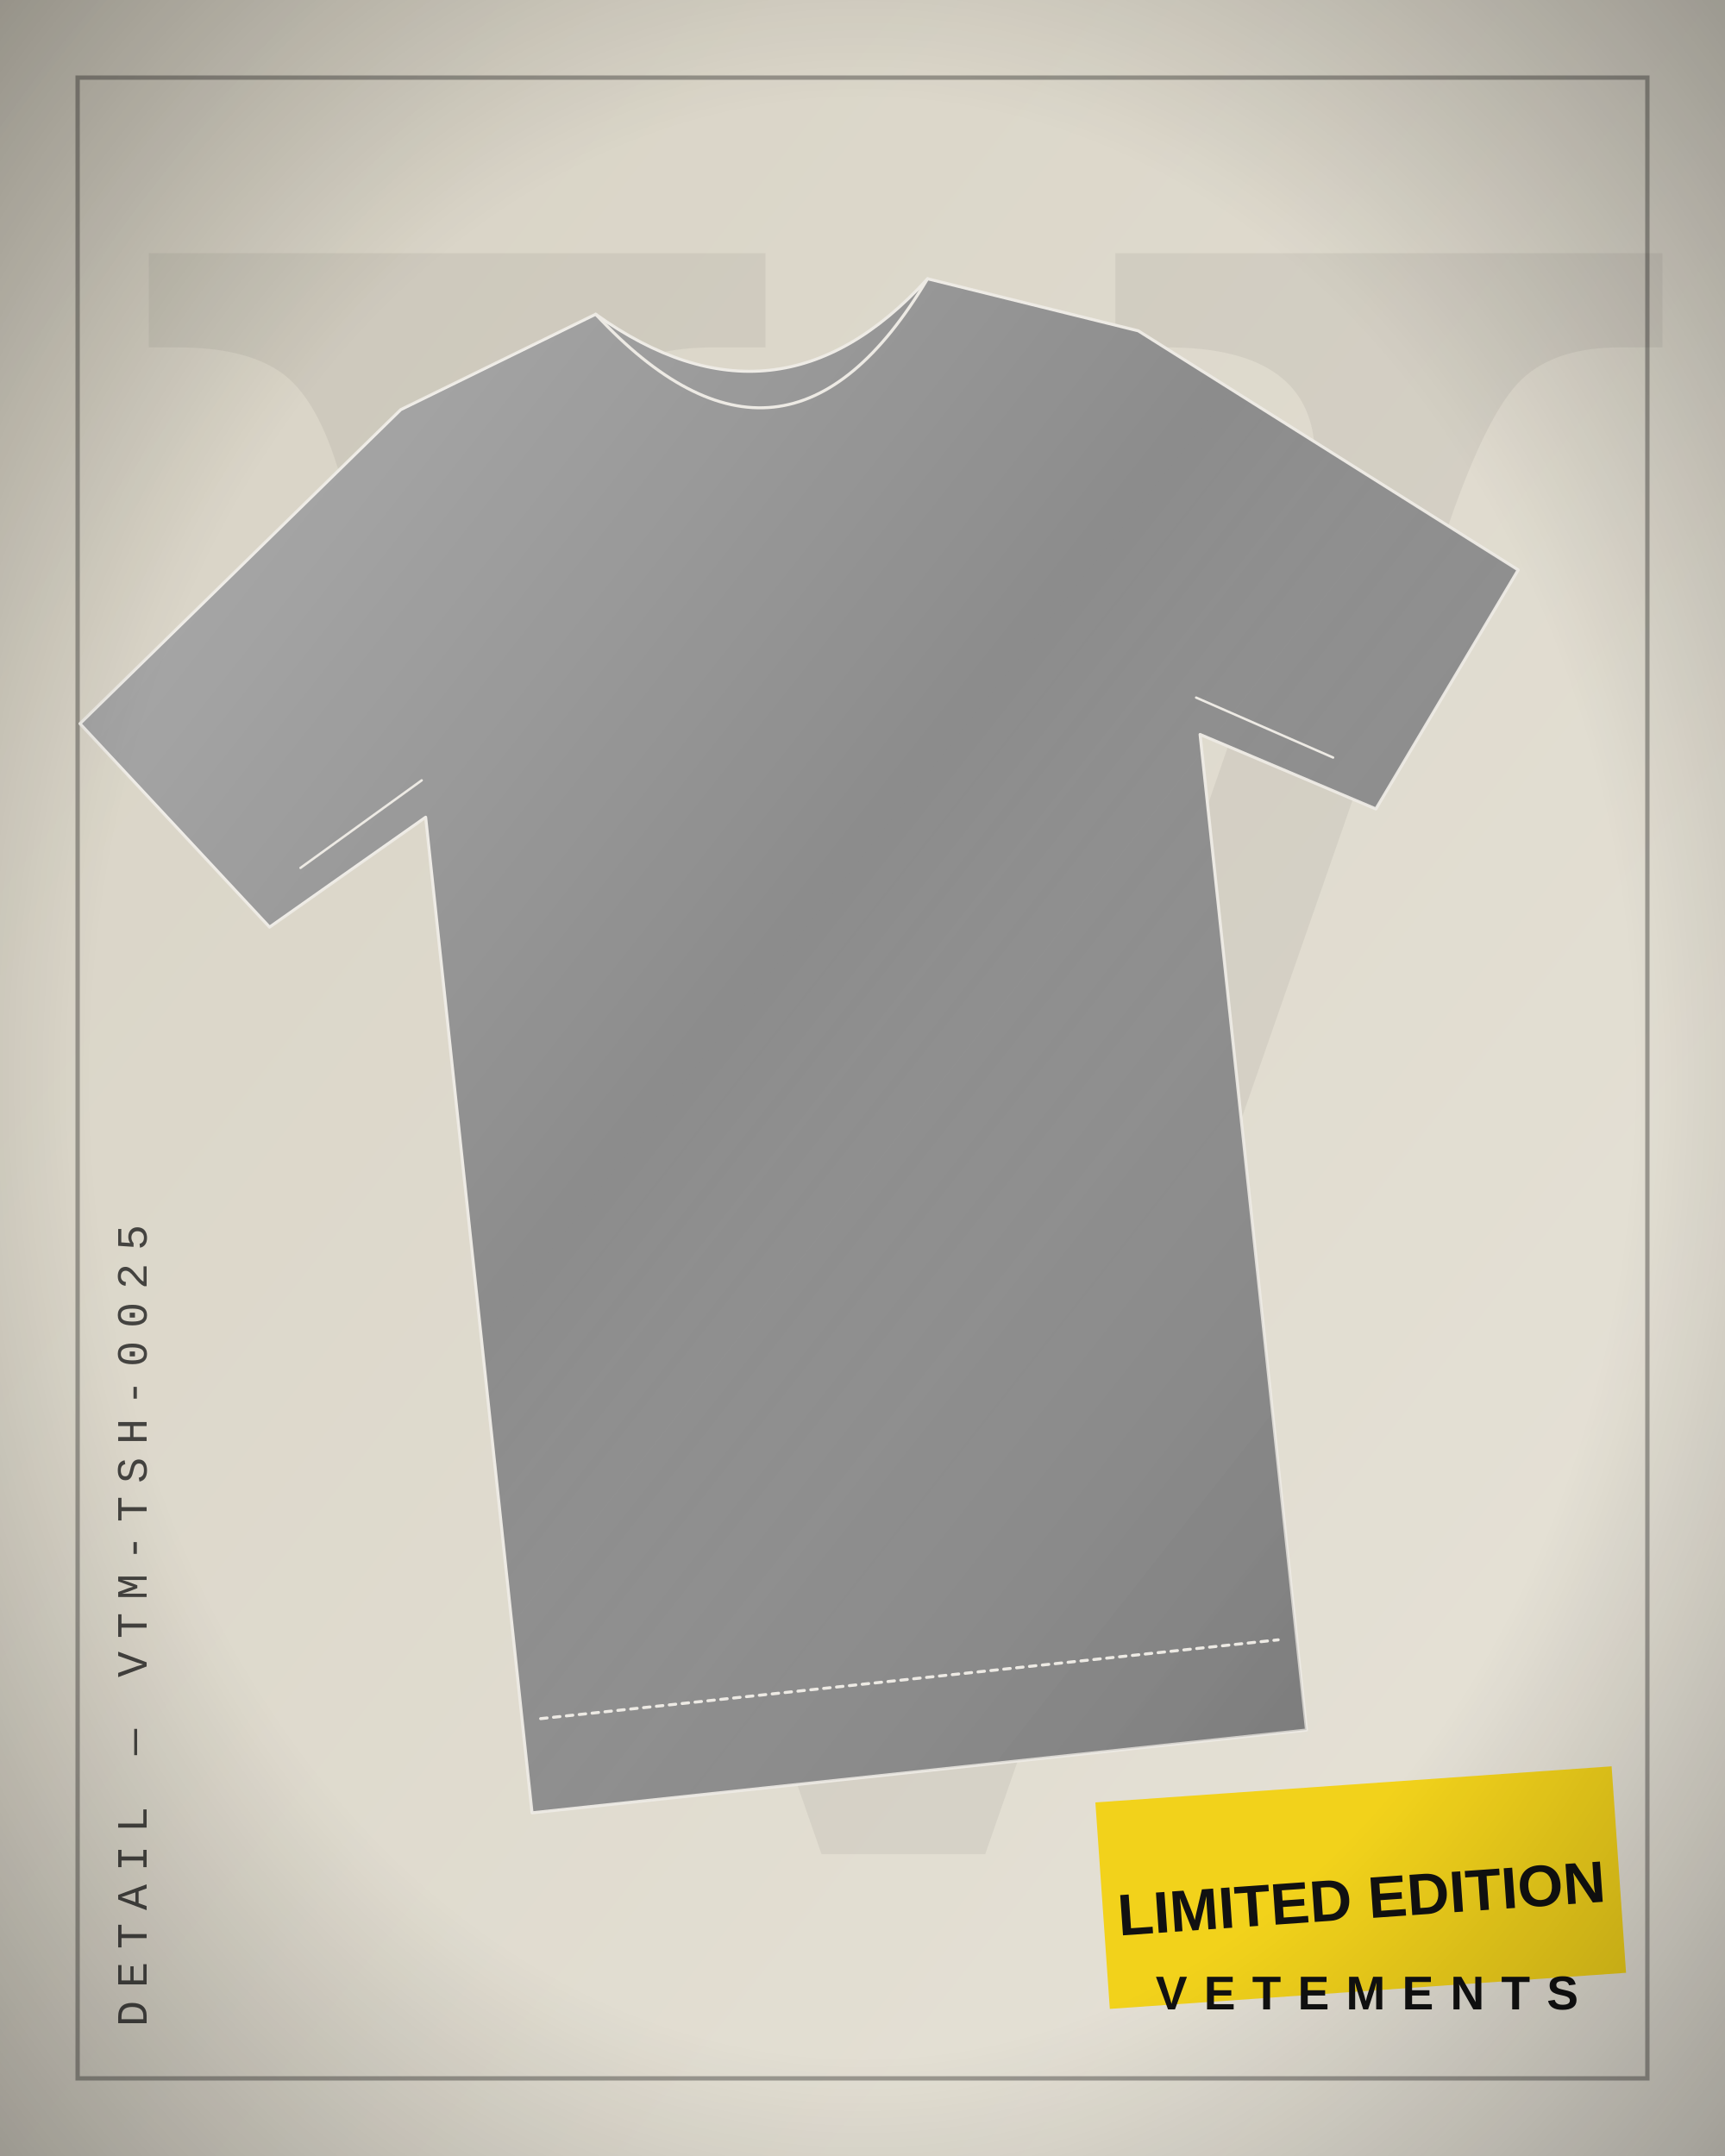
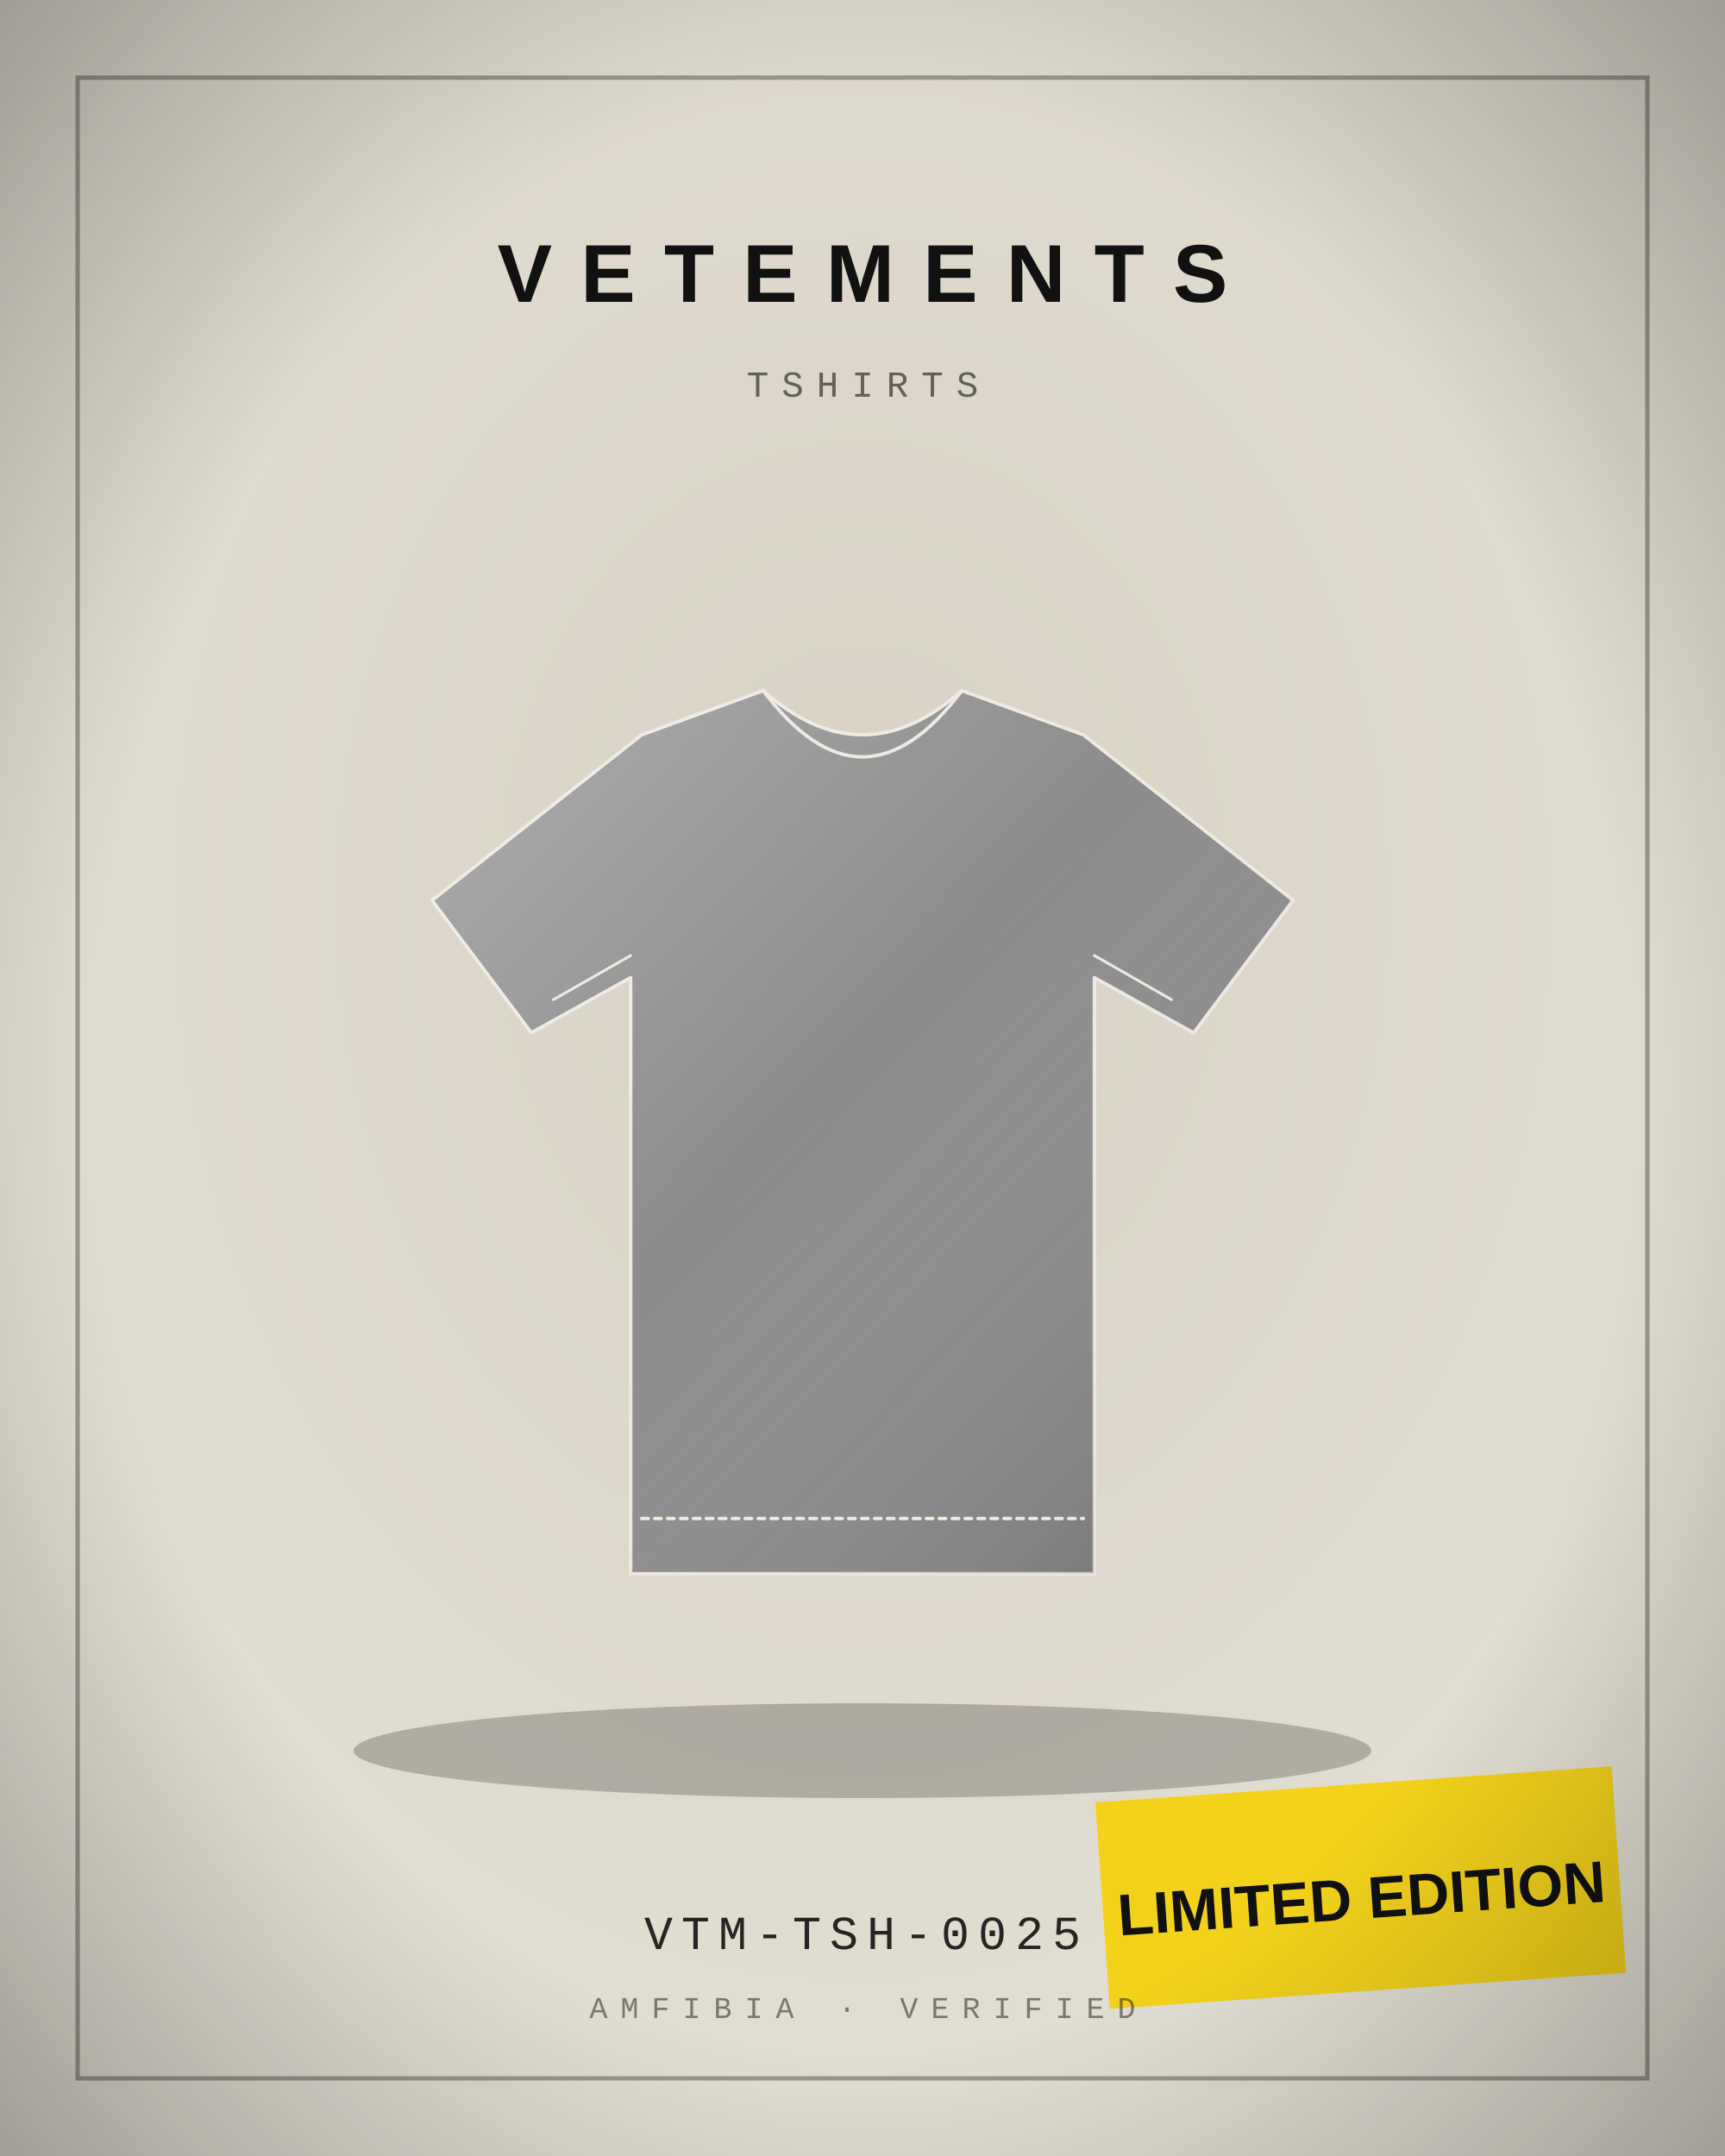
<svg xmlns="http://www.w3.org/2000/svg" viewBox="0 0 400 500" width="800" height="1000">
  <defs>
    <radialGradient id="bg" cx="50%" cy="42%" r="80%">
      <stop offset="0" stop-color="#D7D2C4" />
      <stop offset="1" stop-color="#E7E3D8" />
    </radialGradient>
    <linearGradient id="bgd" x1="0" y1="0" x2="1" y2="1">
      <stop offset="0" stop-color="#D7D2C4" />
      <stop offset="1" stop-color="#E7E3D8" />
    </linearGradient>
    <linearGradient id="sheen" x1="0" y1="0" x2="1" y2="1">
      <stop offset="0" stop-color="#fff" stop-opacity=".30" />
      <stop offset=".45" stop-color="#fff" stop-opacity="0" />
      <stop offset="1" stop-color="#000" stop-opacity=".22" />
    </linearGradient>
    <linearGradient id="multi" x1="0" y1="0" x2="1" y2="1">
      <stop offset="0" stop-color="#B3122E" />
      <stop offset=".35" stop-color="#C9A227" />
      <stop offset=".7" stop-color="#2F5D46" />
      <stop offset="1" stop-color="#3557A0" />
    </linearGradient>
    <radialGradient id="vig" cx="50%" cy="50%" r="75%">
      <stop offset=".6" stop-color="#000" stop-opacity="0" />
      <stop offset="1" stop-color="#000" stop-opacity=".35" />
    </radialGradient>
  </defs>
-   <rect width="400" height="500" fill="url(#bgd)" />
-   <text x="210" y="430" text-anchor="middle" font-family="Georgia, serif" font-size="520" fill="#111111" opacity="0.06">V</text>
+   <rect width="400" height="500" fill="url(#bg)" />
  <rect x="18" y="18" width="364" height="464" fill="none" stroke="#111111" stroke-width="1" opacity="0.35" />
  <g transform="translate(254 418) rotate(-4)">
    <rect width="120" height="48" fill="#F2D21B" />
    <text x="60" y="31.2" text-anchor="middle" font-family="Arial, sans-serif" font-weight="700" font-size="13.6" fill="#111">LIMITED EDITION</text>
  </g>
-   <g transform="rotate(-6.1 200 250) translate(-19 20) scale(2.15)">
-     <path d="M60 30 L82 22 Q100 38 118 22 L140 30 L178 60 L160 84 L142 74 L142 182 L58 182 L58 74 L40 84 L22 60 Z" fill="#8C8C8C" stroke="#EDEAE4" stroke-width="1.4" stroke-linejoin="round" stroke-linecap="round" vector-effect="non-scaling-stroke" />
+   <ellipse cx="200" cy="406" rx="118" ry="11" fill="#000" opacity="0.22" />
+   <g transform="translate(72 132) scale(1.28)">
+     <path d="M60 30 L82 22 Q100 38 118 22 L140 30 L178 60 L160 84 L142 74 L142 182 L58 182 L58 74 L40 84 L22 60 Z" fill="#8C8C8C" stroke="#EDEAE4" stroke-width="1.6" stroke-linejoin="round" stroke-linecap="round" vector-effect="non-scaling-stroke" />
    <path d="M60 30 L82 22 Q100 38 118 22 L140 30 L178 60 L160 84 L142 74 L142 182 L58 182 L58 74 L40 84 L22 60 Z" fill="url(#sheen)" stroke="none" />
-     <path d="M82 22 Q100 46 118 22" fill="none" stroke="#EDEAE4" stroke-width="1.4" stroke-linejoin="round" stroke-linecap="round" vector-effect="non-scaling-stroke" />
-     <path d="M60 172 L140 172" fill="none" stroke="#EDEAE4" stroke-width="1.4" stroke-dasharray="3 3" stroke-linejoin="round" stroke-linecap="round" vector-effect="non-scaling-stroke" />
-     <path d="M44 78 L58 70 M156 78 L142 70" fill="none" stroke="#EDEAE4" stroke-width="1.12" stroke-linejoin="round" stroke-linecap="round" vector-effect="non-scaling-stroke" />
-   </g>
-   <g transform="translate(34 470) rotate(-90)">
-     <text x="0" y="0" text-anchor="start" font-family="'Courier New', Courier, monospace" font-size="10" letter-spacing="3" fill="#111111" opacity="0.75">DETAIL — VTM-TSH-0025</text>
+     <path d="M82 22 Q100 46 118 22" fill="none" stroke="#EDEAE4" stroke-width="1.6" stroke-linejoin="round" stroke-linecap="round" vector-effect="non-scaling-stroke" />
+     <path d="M60 172 L140 172" fill="none" stroke="#EDEAE4" stroke-width="1.6" stroke-dasharray="3 3" stroke-linejoin="round" stroke-linecap="round" vector-effect="non-scaling-stroke" />
+     <path d="M44 78 L58 70 M156 78 L142 70" fill="none" stroke="#EDEAE4" stroke-width="1.28" stroke-linejoin="round" stroke-linecap="round" vector-effect="non-scaling-stroke" />
  </g>
  <g>
-     <text x="366" y="466" text-anchor="end" font-size="11" fill="#111111" font-family="Arial, Helvetica, sans-serif" font-weight="700" letter-spacing="3.85">VETEMENTS</text>
+     <text x="200" y="70" text-anchor="middle" font-size="19" fill="#111111" font-family="Arial, Helvetica, sans-serif" font-weight="700" letter-spacing="6.65">VETEMENTS</text>
  </g>
+   <text x="200" y="92" text-anchor="middle" font-family="'Courier New', Courier, monospace" font-size="8.5" letter-spacing="3" fill="#111111" opacity="0.6">TSHIRTS</text>
+   <text x="200" y="452" text-anchor="middle" font-family="'Courier New', Courier, monospace" font-size="11" letter-spacing="2" fill="#111111" opacity="0.9">VTM-TSH-0025</text>
+   <text x="200" y="468" text-anchor="middle" font-family="'Courier New', Courier, monospace" font-size="7" letter-spacing="3" fill="#111111" opacity="0.5">AMFIBIA · VERIFIED</text>
  <rect width="400" height="500" fill="url(#vig)" />
</svg>
